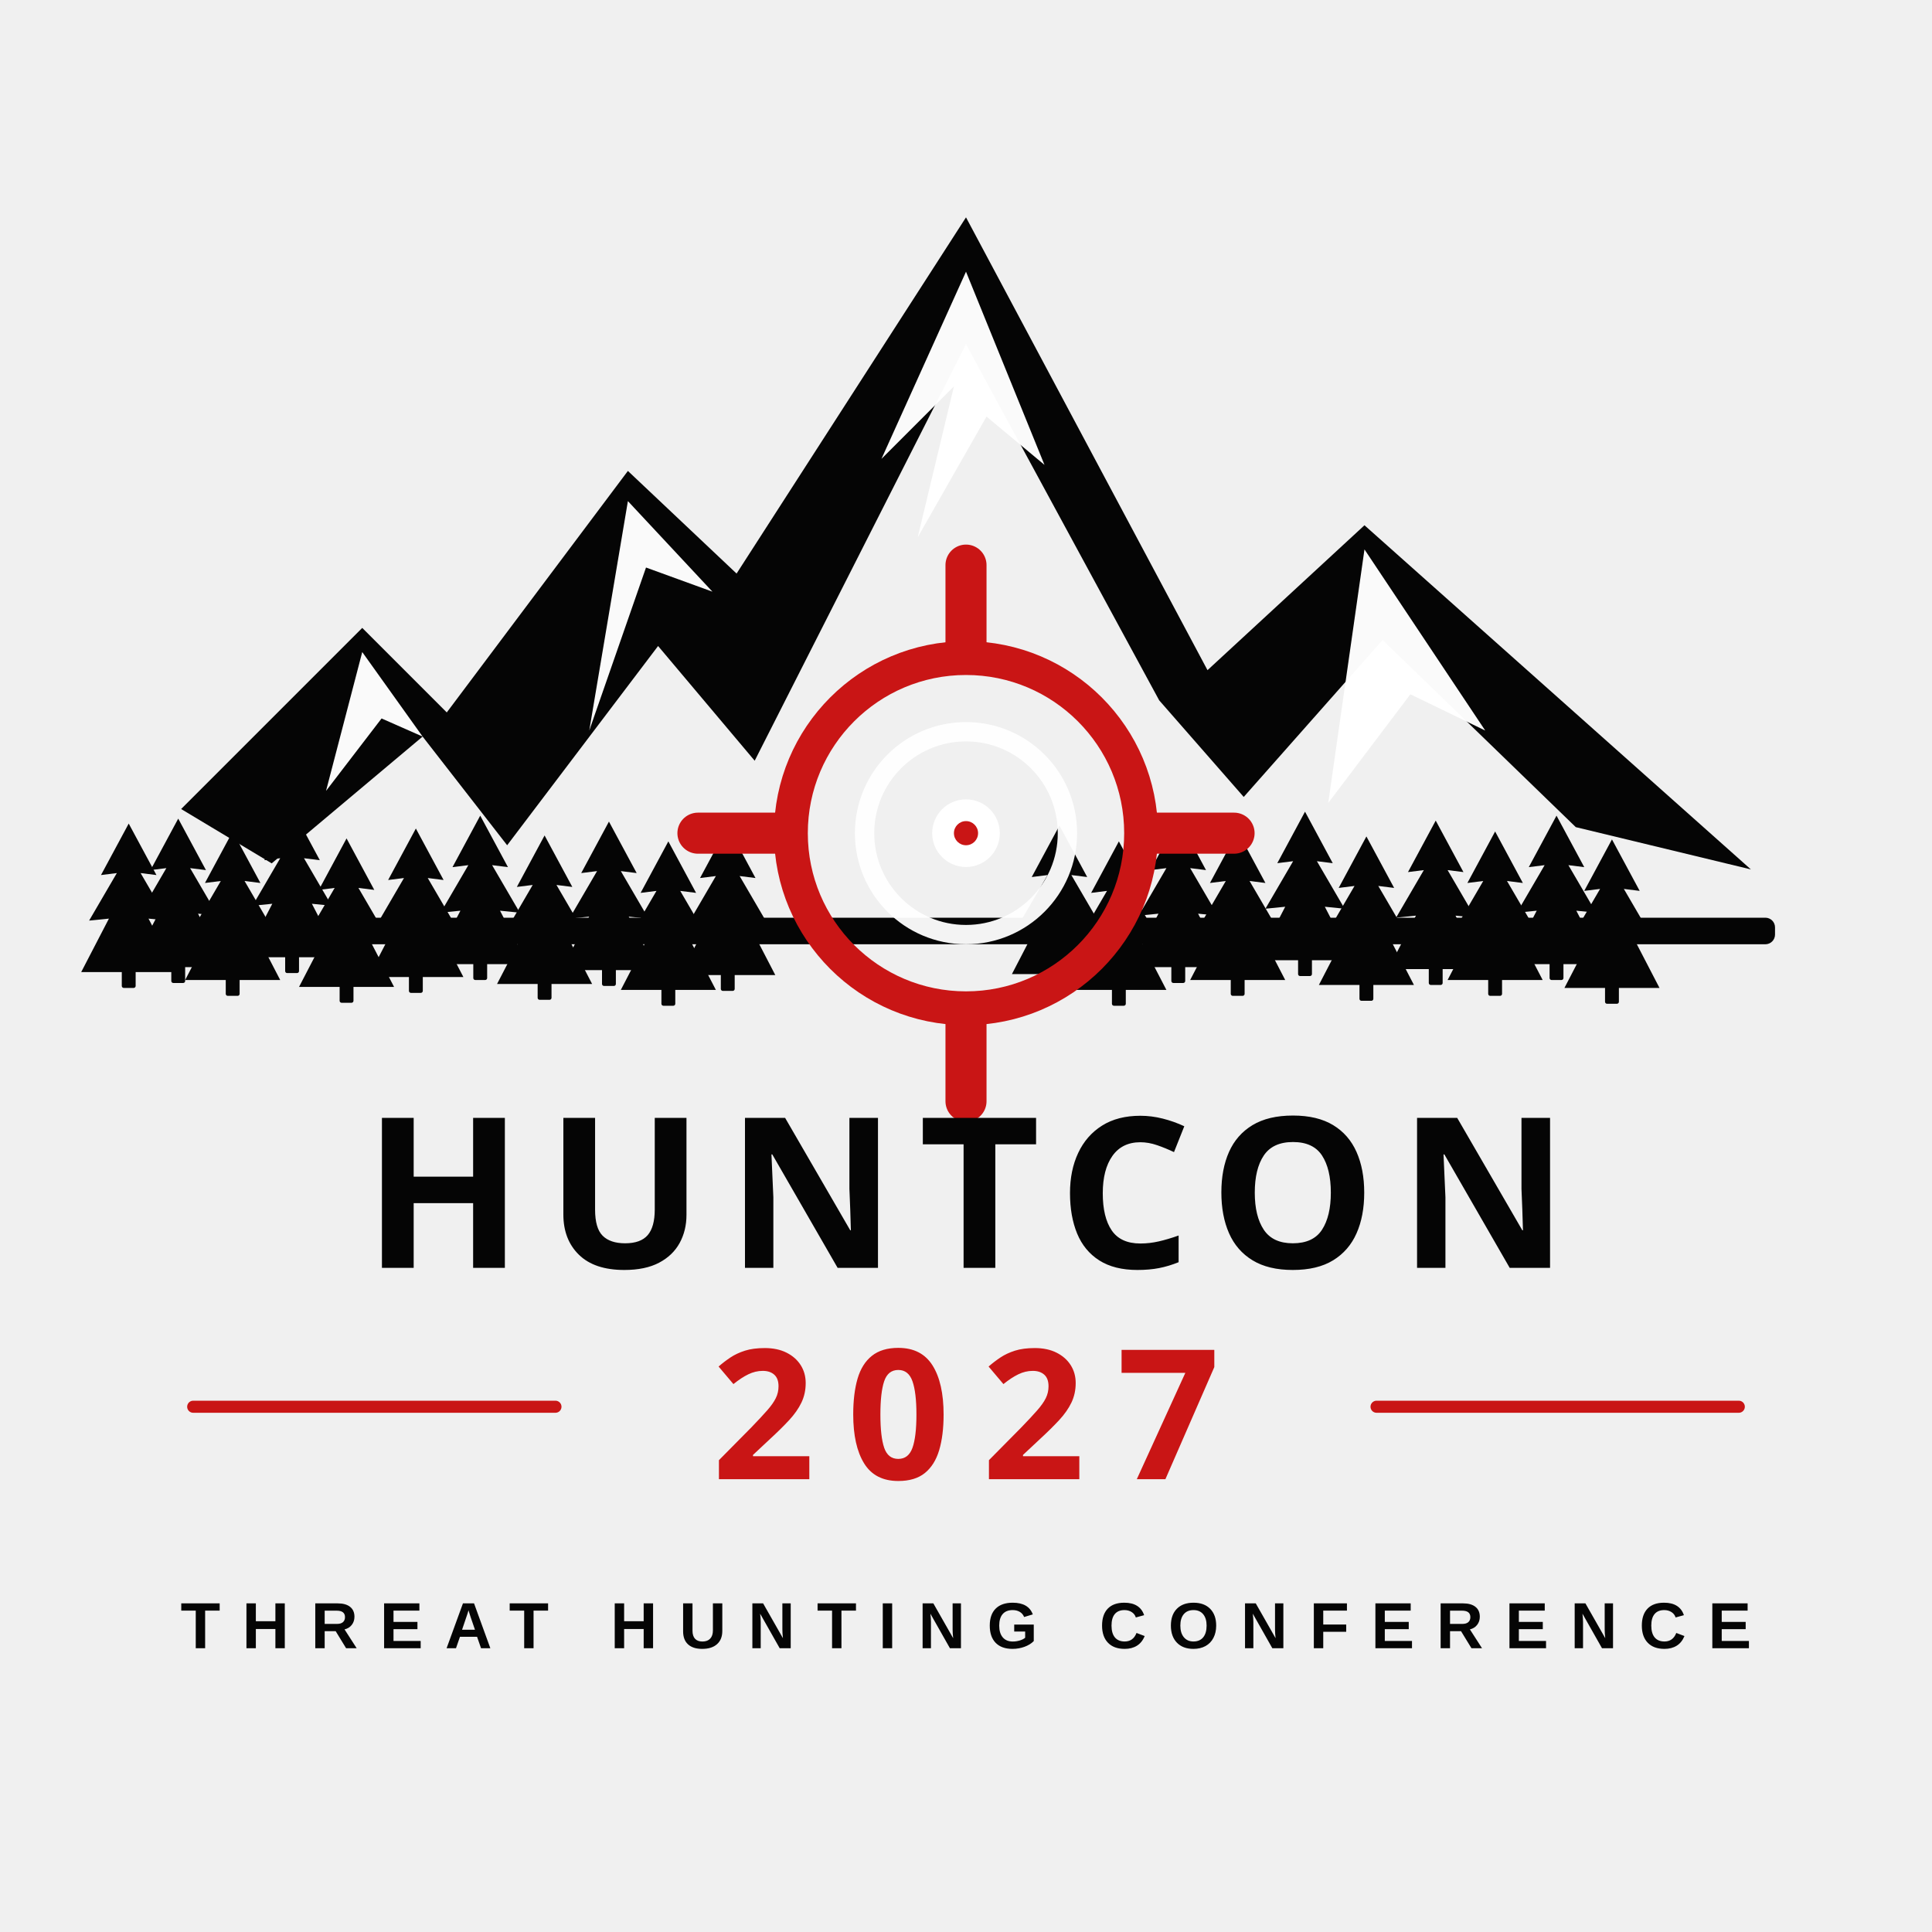
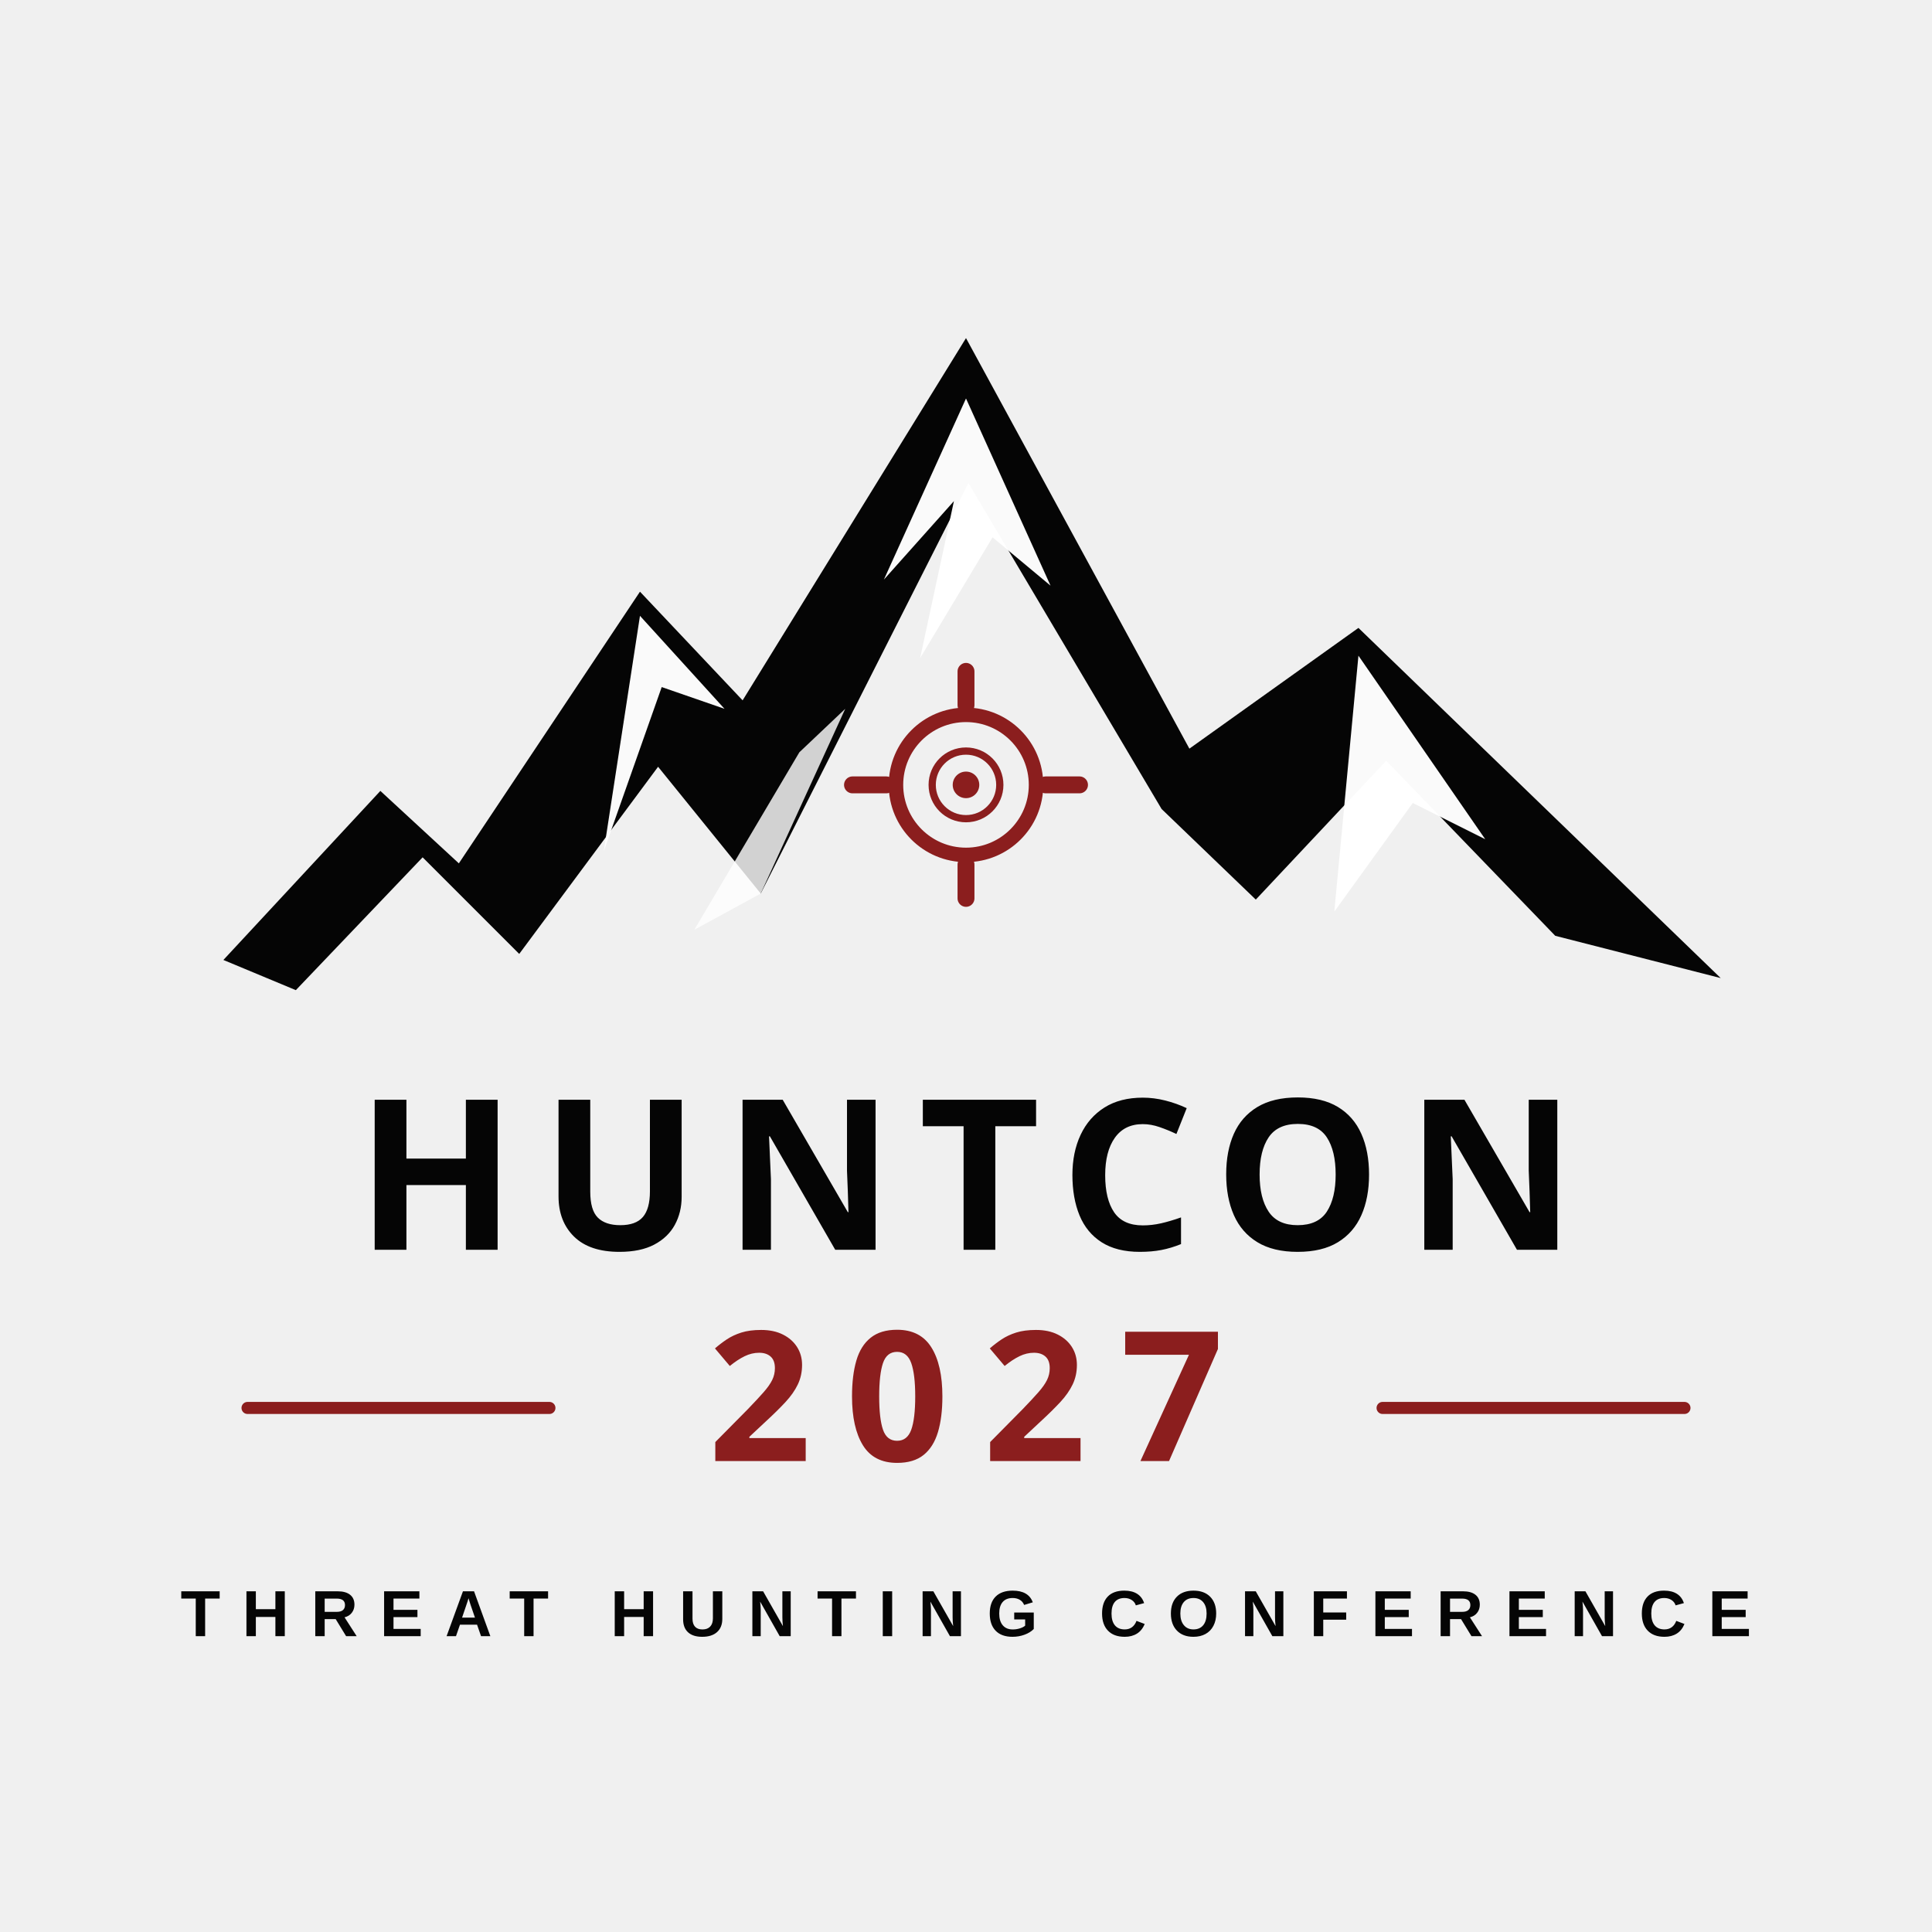
<svg xmlns="http://www.w3.org/2000/svg" width="1600" height="1600" viewBox="0 0 1600 1600" role="img" aria-labelledby="title desc">
-   <defs>
-     <style>
-       .black { fill: #050505; }
-       .red { fill: none; stroke: #c91515; stroke-width: 34; stroke-linecap: round; stroke-linejoin: round; }
-       .red-fill { fill: #c91515; }
-       .white { fill: #ffffff; }
-       .wordmark { font-family: 'Arial Black', 'Impact', 'Montserrat ExtraBold', sans-serif; font-weight: 900; letter-spacing: 18px; }
-       .year { font-family: 'Arial Black', 'Impact', 'Montserrat ExtraBold', sans-serif; font-weight: 900; letter-spacing: 26px; }
-       .tagline { font-family: 'Arial', 'Montserrat', sans-serif; font-weight: 800; letter-spacing: 18px; }
-     </style>
-     <g id="pine">
-       <path class="black" d="M0,-78 L-28,-26 L-12,-28 L-40,20 L-20,18 L-48,72 L48,72 L20,18 L40,20 L12,-28 L28,-26 Z" />
-       <rect class="black" x="-7" y="62" width="14" height="26" rx="2" />
-     </g>
-   </defs>
-   <g transform="translate(0,20)">
-     <path class="black" d="M150 650 L300 500 L370 570 L520 370 L610 455 L800 160 L1000 535 L1130 415 L1450 700 L1305 665 L1145 510 L1030 640 L960 560 L800 265 L625 610 L545 515 L420 680 L350 590 L225 695 Z" />
-     <path class="white" opacity="0.98" d="M800 205 L865 365 L817 325 L760 425 L790 300 L730 360 Z" />
-     <path class="white" opacity="0.98" d="M300 520 L350 590 L316 575 L270 635 Z" />
-     <path class="white" opacity="0.98" d="M1130 435 L1230 585 L1168 555 L1100 645 Z" />
-     <path class="white" opacity="0.98" d="M520 395 L590 470 L535 450 L488 585 Z" />
+   <g transform="translate(0,95)">
+     <path fill="#050505" d="M185 700 L315 560 L380 620 L530 395 L615 485 L800 185 L985 525 L1125 425 L1425 715 L1288 680 L1148 535 L1040 650 L962 575 L802 305 L630 645 L545 540 L430 695 L350 615 L245 725 Z" />
+     <path fill="#FFFFFF" opacity="0.98" d="M800 235 L870 390 L822 350 L762 450 L790 320 L732 385 Z" />
+     <path fill="#FFFFFF" opacity="0.98" d="M530 415 L600 492 L548 474 L500 610 Z" />
+     <path fill="#FFFFFF" opacity="0.98" d="M1125 448 L1230 600 L1170 570 L1105 660 Z" />
+     <path fill="#FFFFFF" opacity="0.82" d="M630 645 L700 492 L662 528 L575 675 Z" />
  </g>
-   <g transform="translate(0,0)">
-     <rect class="black" x="130" y="760" width="1340" height="22" rx="8" />
-     <g transform="translate(0,705) scale(0.82)">
-       <use href="#pine" x="130" y="50" />
-       <use href="#pine" x="180" y="45" />
-       <use href="#pine" x="235" y="58" />
-       <use href="#pine" x="295" y="35" />
-       <use href="#pine" x="350" y="65" />
-       <use href="#pine" x="420" y="55" />
-       <use href="#pine" x="485" y="42" />
-       <use href="#pine" x="550" y="62" />
-       <use href="#pine" x="615" y="48" />
-       <use href="#pine" x="675" y="68" />
-       <use href="#pine" x="735" y="53" />
-       <use href="#pine" x="1070" y="52" />
-       <use href="#pine" x="1130" y="68" />
-       <use href="#pine" x="1190" y="45" />
-       <use href="#pine" x="1250" y="58" />
-       <use href="#pine" x="1318" y="38" />
-       <use href="#pine" x="1380" y="63" />
-       <use href="#pine" x="1450" y="47" />
-       <use href="#pine" x="1510" y="58" />
-       <use href="#pine" x="1572" y="42" />
-       <use href="#pine" x="1628" y="66" />
-     </g>
+   <g transform="translate(800,650)">
+     <circle cx="0" cy="0" r="58" fill="none" stroke="#8B1E1E" stroke-width="12" />
+     <circle cx="0" cy="0" r="28" fill="none" stroke="#8B1E1E" stroke-width="6" />
+     <circle cx="0" cy="0" r="11" fill="#8B1E1E" />
+     <circle cx="0" cy="0" r="4.5" fill="#8B1E1E" />
+     <path fill="none" stroke="#8B1E1E" stroke-width="14" stroke-linecap="round" stroke-linejoin="round" d="M0 -94 L0 -66" />
+     <path fill="none" stroke="#8B1E1E" stroke-width="14" stroke-linecap="round" stroke-linejoin="round" d="M0 66 L0 94" />
+     <path fill="none" stroke="#8B1E1E" stroke-width="14" stroke-linecap="round" stroke-linejoin="round" d="M-94 0 L-66 0" />
+     <path fill="none" stroke="#8B1E1E" stroke-width="14" stroke-linecap="round" stroke-linejoin="round" d="M66 0 L94 0" />
  </g>
-   <g transform="translate(800,690)">
-     <circle cx="0" cy="0" r="145" fill="none" stroke="#c91515" stroke-width="28" />
-     <circle cx="0" cy="0" r="84" fill="none" stroke="#ffffff" stroke-width="16" opacity="0.95" />
-     <circle cx="0" cy="0" r="28" fill="#ffffff" />
-     <circle cx="0" cy="0" r="10" class="red-fill" />
-     <path class="red" d="M0 -222 L0 -155" />
-     <path class="red" d="M0 155 L0 222" />
-     <path class="red" d="M-222 0 L-155 0" />
-     <path class="red" d="M155 0 L222 0" />
+   <text x="800" y="1035" text-anchor="middle" fill="#050505" style="fill:#050505;" font-family="Arial Black, Impact, Montserrat ExtraBold, sans-serif" font-weight="900" letter-spacing="20" font-size="174">HUNTCON</text>
+   <g>
+     <path d="M205 1166 H455" fill="none" stroke="#8B1E1E" stroke-width="10" stroke-linecap="round" />
+     <path d="M1145 1166 H1395" fill="none" stroke="#8B1E1E" stroke-width="10" stroke-linecap="round" />
+     <text x="800" y="1210" text-anchor="middle" fill="#8B1E1E" style="fill:#8B1E1E;" font-family="Arial Black, Impact, Montserrat ExtraBold, sans-serif" font-weight="900" letter-spacing="28" font-size="150">2027</text>
  </g>
-   <text x="800" y="1050" text-anchor="middle" class="black wordmark" font-size="174">HUNTCON</text>
-   <g transform="translate(0,0)">
-     <path d="M160 1165 H460" stroke="#c91515" stroke-width="10" stroke-linecap="round" />
-     <path d="M1140 1165 H1440" stroke="#c91515" stroke-width="10" stroke-linecap="round" />
-     <text x="800" y="1225" text-anchor="middle" class="red-fill year" font-size="150">2027</text>
-   </g>
-   <text x="800" y="1365" text-anchor="middle" class="black tagline" font-size="54">THREAT HUNTING CONFERENCE</text>
+   <text x="800" y="1355" text-anchor="middle" fill="#050505" style="fill:#050505;" font-family="Arial, Montserrat, sans-serif" font-weight="800" letter-spacing="18" font-size="54">THREAT HUNTING CONFERENCE</text>
</svg>
